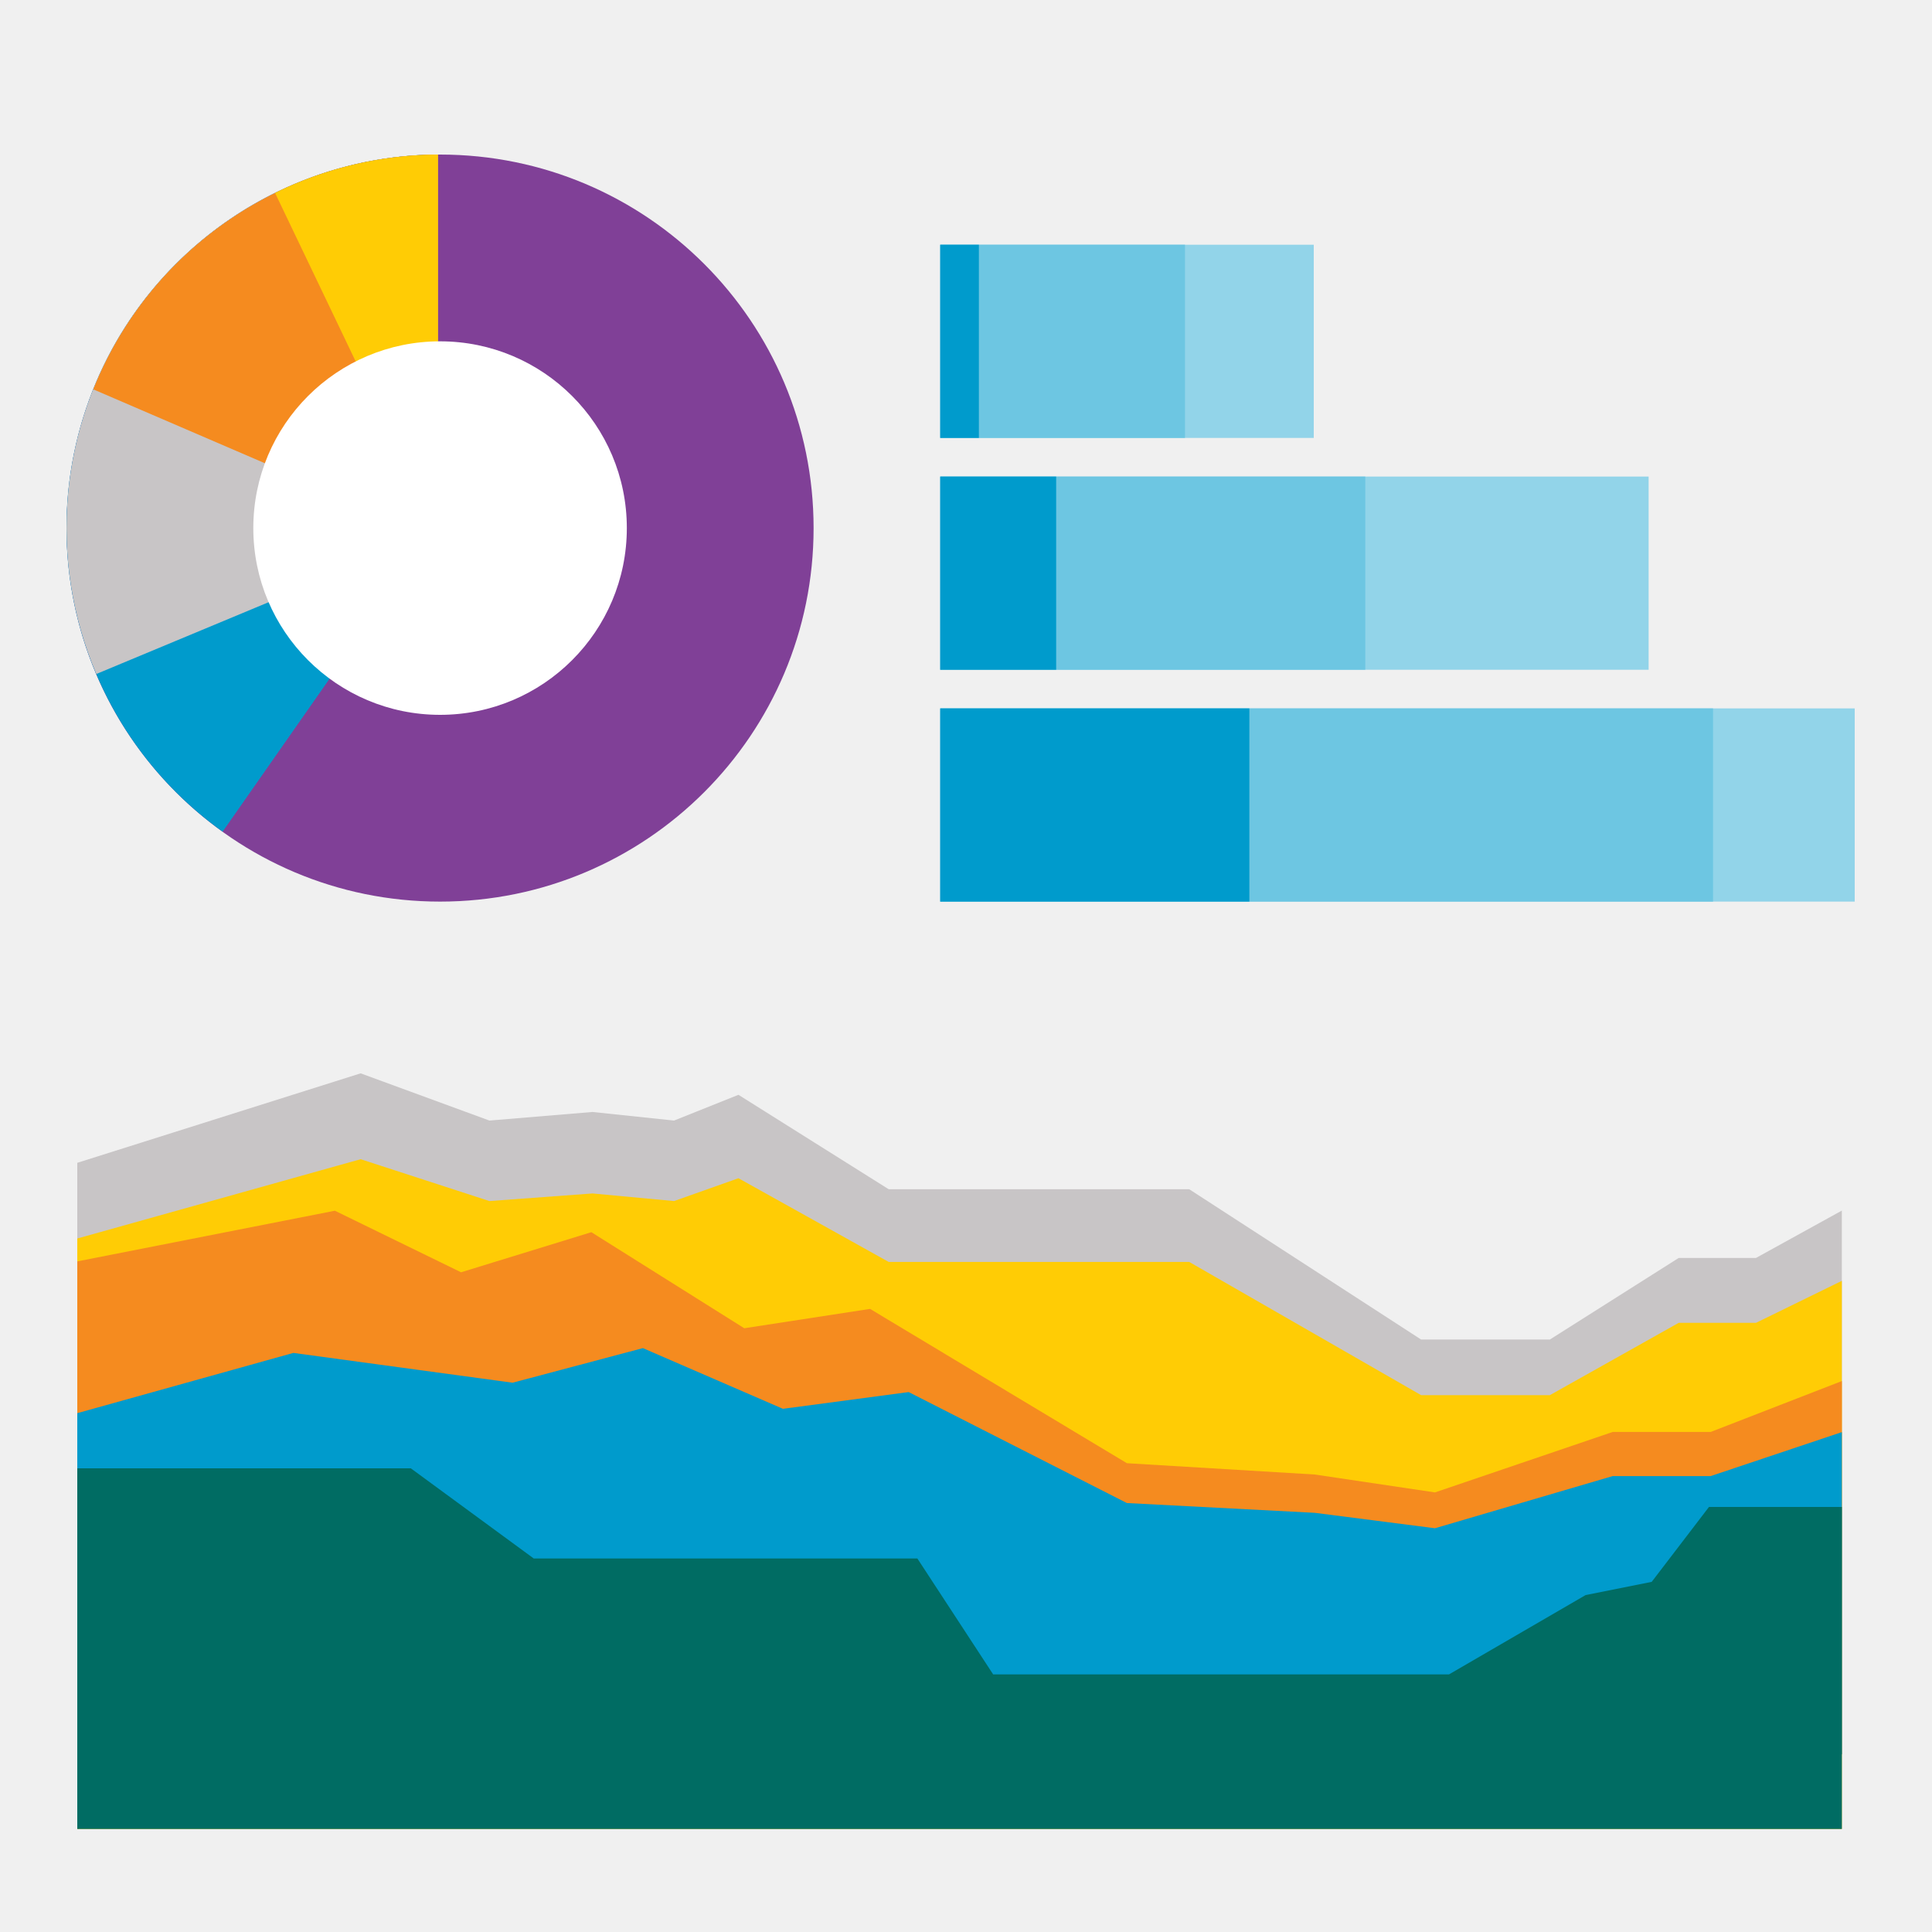
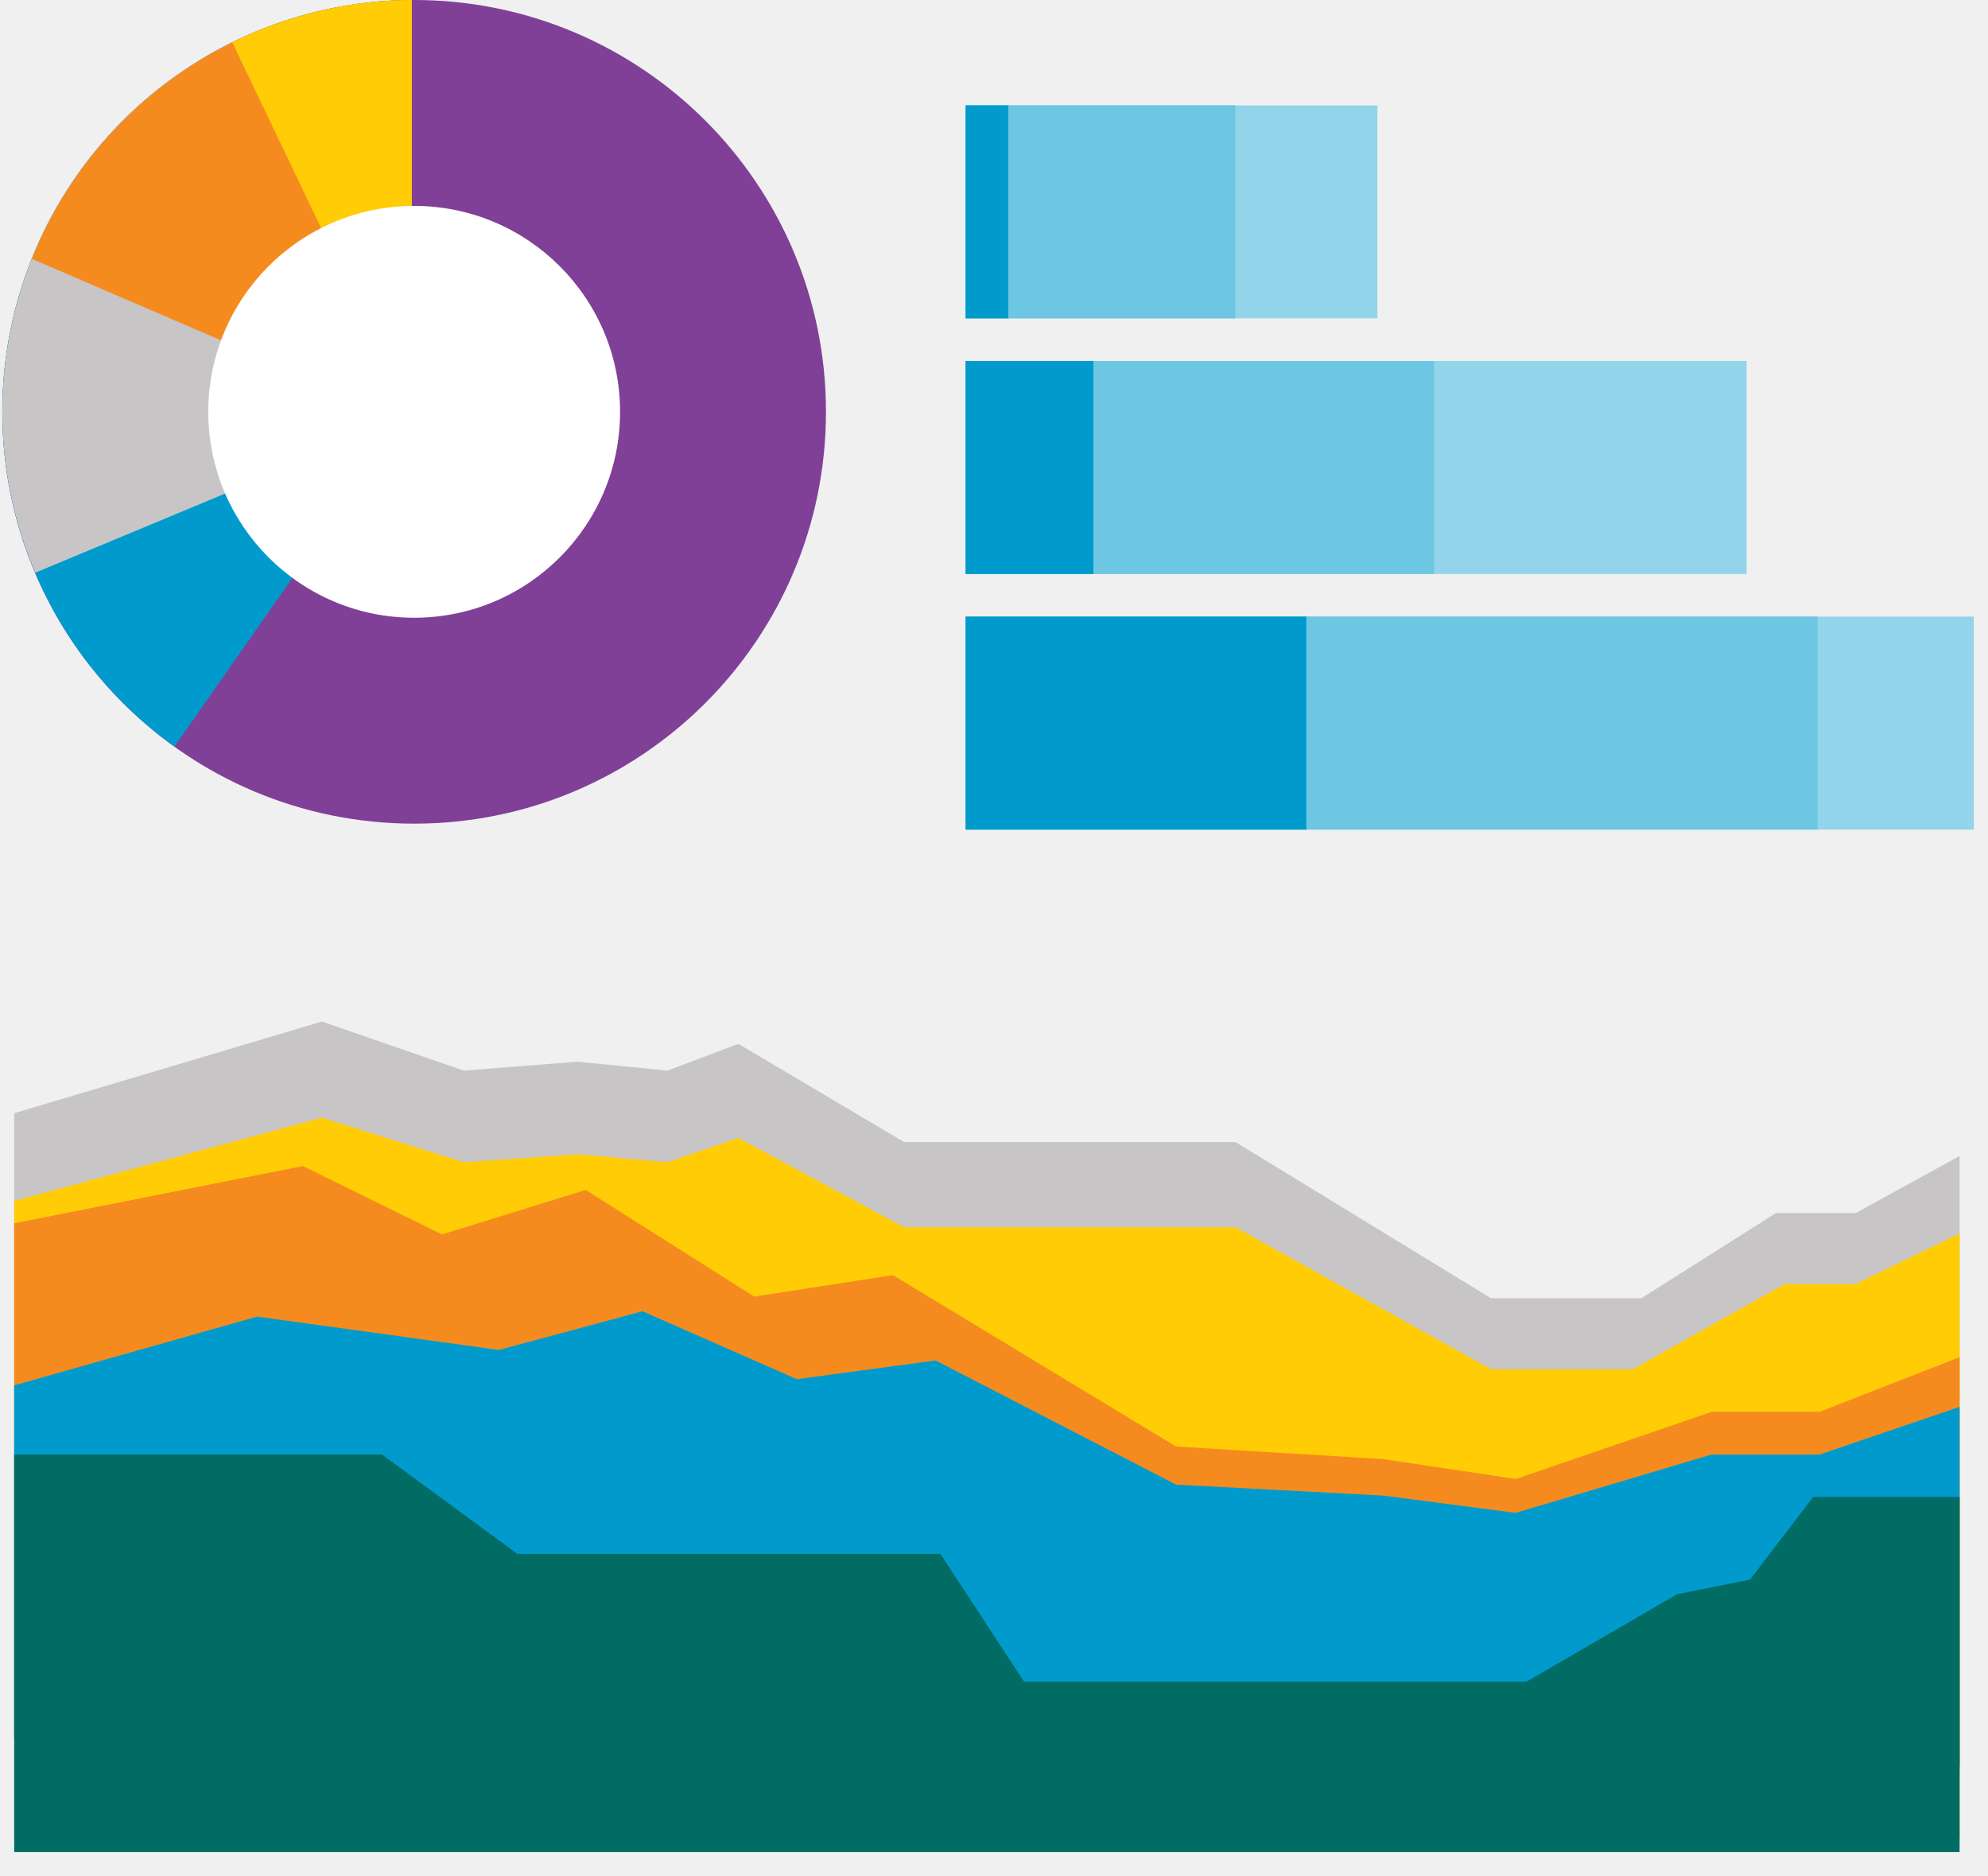
- <svg xmlns="http://www.w3.org/2000/svg" viewBox="0 0 150 150">
+ <svg xmlns="http://www.w3.org/2000/svg" viewBox="0 0 161.019 151.925">
  <defs>
    <clipPath id="a">
-       <path fill="none" d="M6 82h137v60H6z" />
+       <path fill="none" d="M1.15 80.992h157.569V150H1.15z" />
    </clipPath>
  </defs>
-   <circle cx="34.167" cy="41" r="29" fill="#804097" />
-   <path d="M17.284 64.572L34 40.667V12a28.993 28.993 0 0 0-16.716 52.572z" fill="#009bcc" />
-   <path d="M33.4 41.529l.6-.862V12A28.981 28.981 0 0 0 7.479 52.328z" fill="#c8c5c6" />
-   <path d="M33.418 41.5l.582-.833V12A29 29 0 0 0 7.242 30.229z" fill="#f58b1f" />
-   <path d="M33.791 40.966l.209-.3V12a28.857 28.857 0 0 0-12.644 2.979z" fill="#ffcc05" />
-   <circle cx="34.167" cy="41" r="14.5" fill="#fff" />
-   <path fill="#92d4e9" d="M73 55h71v15H73zM73 37h55v15H73zM73 19h29v15H73z" />
-   <path fill="#6dc6e2" d="M73 55h60v15H73zM73 37h33v15H73z" />
-   <path fill="#009bcc" d="M73 55h24v15H73zM73 37h9v15h-9z" />
-   <path fill="#6dc6e2" d="M73 19h19v15H73z" />
-   <path fill="#009bcc" d="M73 19h3v15h-3z" />
+   <circle cx="33.546" cy="33.354" r="33.354" fill="#804097" />
+   <path d="M14.128 60.465l19.226-27.494V0a33.346 33.346 0 0 0-19.226 60.465z" fill="#009bcc" />
+   <path d="M32.664 33.962l.69-.991V0a33.332 33.332 0 0 0-30.5 46.383z" fill="#c8c5c6" />
+   <path d="M32.685 33.929l.669-.958V0A33.354 33.354 0 0 0 2.579 20.966z" fill="#f58b1f" />
+   <path d="M33.114 33.315l.24-.345V0a33.19 33.19 0 0 0-14.542 3.426z" fill="#ffcc05" />
+   <circle cx="33.546" cy="33.354" r="16.677" fill="#fff" />
+   <path d="M78.209 49.938h81.66V67.19h-81.66zm0-20.7h63.258v17.25H78.209zm0-20.7h33.354v17.247H78.209z" fill="#92d4e9" />
+   <path d="M78.209 49.938h69.008V67.19H78.209zm0-20.7h37.955v17.25H78.209z" fill="#6dc6e2" />
+   <path d="M78.209 49.938h27.6V67.19h-27.6zm0-20.7h10.352v17.25H78.209z" fill="#009bcc" />
+   <path d="M78.209 8.533h21.853v17.252H78.209z" fill="#6dc6e2" />
+   <path d="M78.209 8.533h3.45v17.252h-3.45z" fill="#009bcc" />
  <g clip-path="url(#a)">
-     <path fill="#c8c5c6" d="M143.667 93.621l-7.334 4.046h-6l-10 6.333h-10l-18-11.667H69L57.333 85l-5 2L46 86.333 38 87l-10-3.667-22.667 7.158V142h138.334V93.621z" />
-     <path fill="#ffcc05" d="M143.667 99.118l-7.334 3.587h-6l-10 5.613h-10l-18-10.341H69l-11.667-6.5-5 1.773L46 92.659l-8 .591L28 90 5.333 96.344V142h138.334V99.118z" />
-     <path fill="#f58b1f" d="M143.667 106.966l-10.854 4.212h-7.606l-13.797 4.692-9.332-1.389-14.586-.878-19.941-11.981-9.766 1.503-11.872-7.458-10.116 3.113L26 94 5.667 98v36.005l138 2.209v-29.248z" />
-     <path fill="#009bcc" d="M143.667 110.967l-10.854 3.637h-7.606l-13.797 4.049-9.332-1.198-14.586-.759-16.941-8.615-9.766 1.298-10.872-4.712-10.116 2.687-17.02-2.314-17.11 4.771v24.496l138 1.907v-25.247z" />
-     <path fill="#006c63" d="M132.684 117l-4.447 5.816-5.132 1.026L112.5 130H77.109l-5.885-9H41.439l-9.545-7H5v29l140 .674V117h-12.316z" />
+     <path d="M158.719 93.625l-8.419 4.619h-6.456l-10.9 6.9h-12.18l-20.7-12.652H73.226l-13.419-7.951-5.751 2.169-7.284-.723-9.2.723-11.5-3.976L0 90.5v58.35h158.719V93.625z" fill="#c8c5c6" />
+     <path d="M158.719 99.9l-8.415 4.095h-5.758l-12.294 6.9h-11.488l-20.7-11.5H73.226l-13.419-7.23-5.751 1.972-7.284-.657-9.2.657-11.5-3.615L0 97.578v51.272h158.719V99.9z" fill="#ffcc05" />
+     <path d="M159.869 109.465l-12.484 4.881h-8.748l-15.868 5.437-10.733-1.61-16.776-1.017-22.935-13.884-11.232 1.742-13.654-8.643L35.8 99.978l-11.264-5.539L1.15 99.074V140.8l158.719 2.56v-33.895z" fill="#f58b1f" />
+     <path d="M159.869 113.55l-12.483 4.25h-8.748l-15.868 4.727-10.733-1.4-16.776-.886-19.485-10.06-11.233 1.519-12.5-5.5-11.643 3.132-19.575-2.7L1.15 112.2v28.6l158.719 2.226V113.55z" fill="#009bcc" />
+     <path d="M146.854 121.247l-5.115 6.689-5.9 1.18-12.2 7.083h-40.7l-6.769-10.351H41.91L30.932 117.8H0v33.35l161.019.775v-30.678z" fill="#006c63" />
  </g>
</svg>
